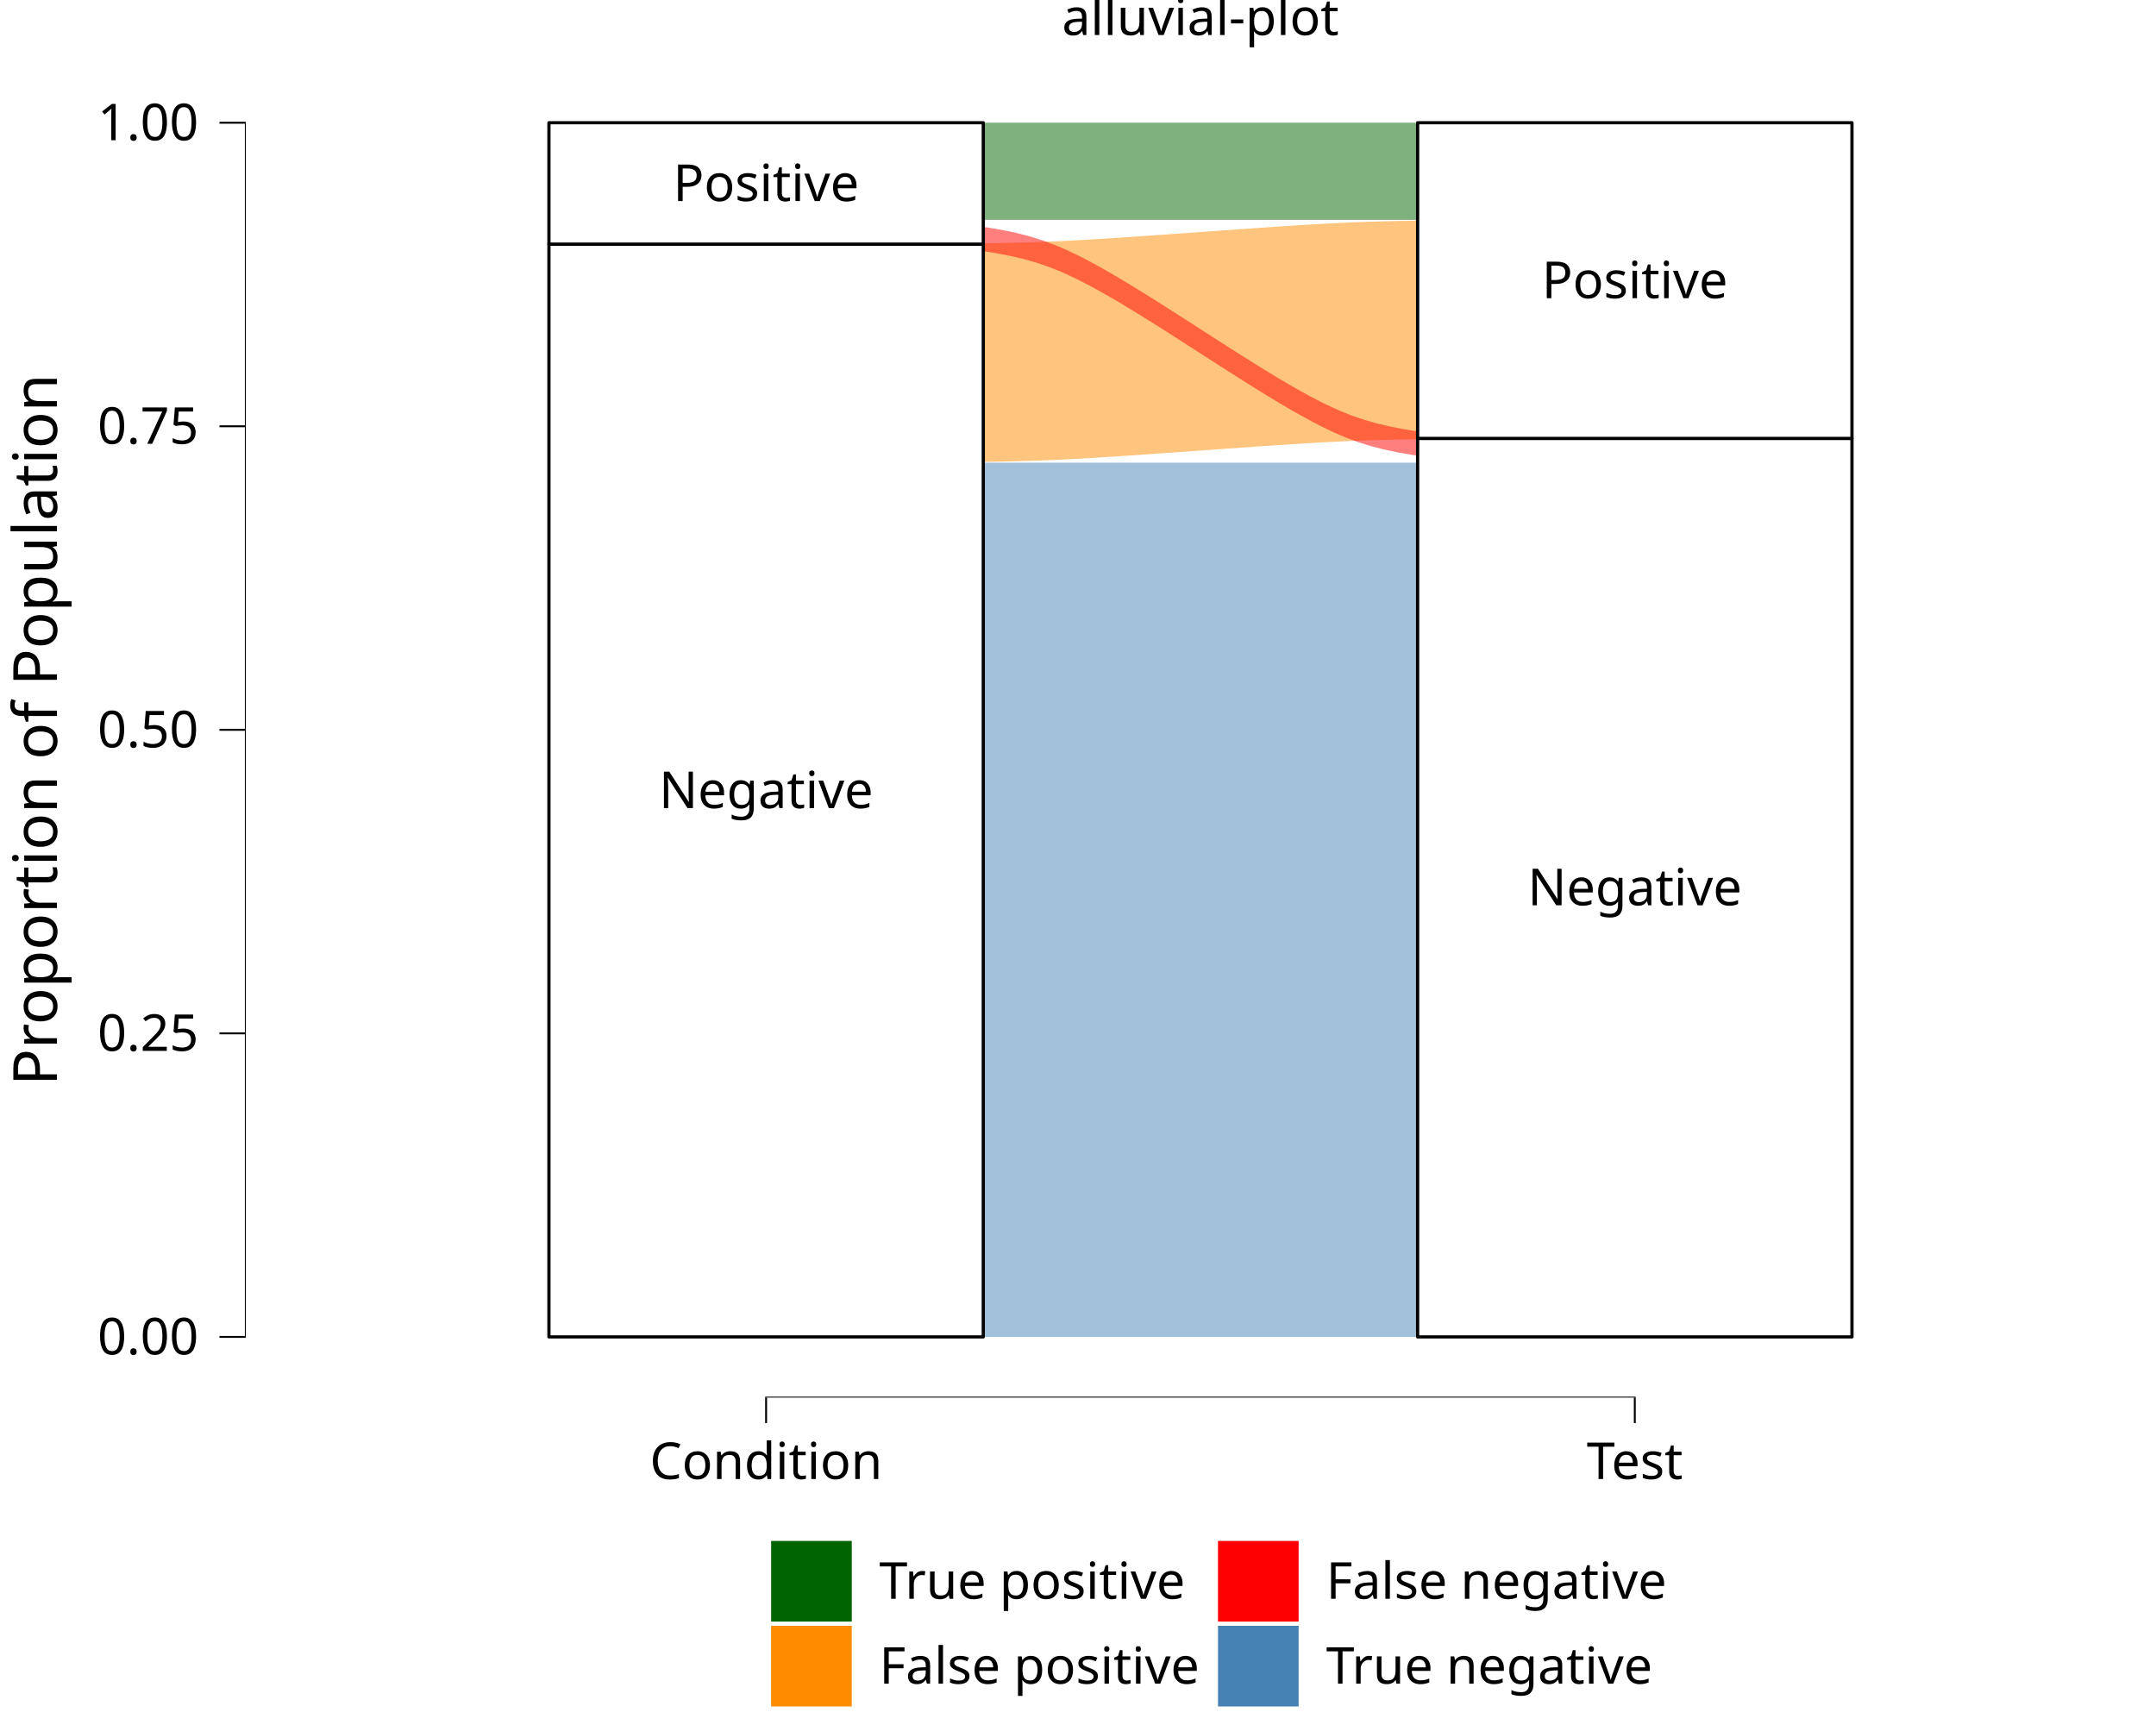
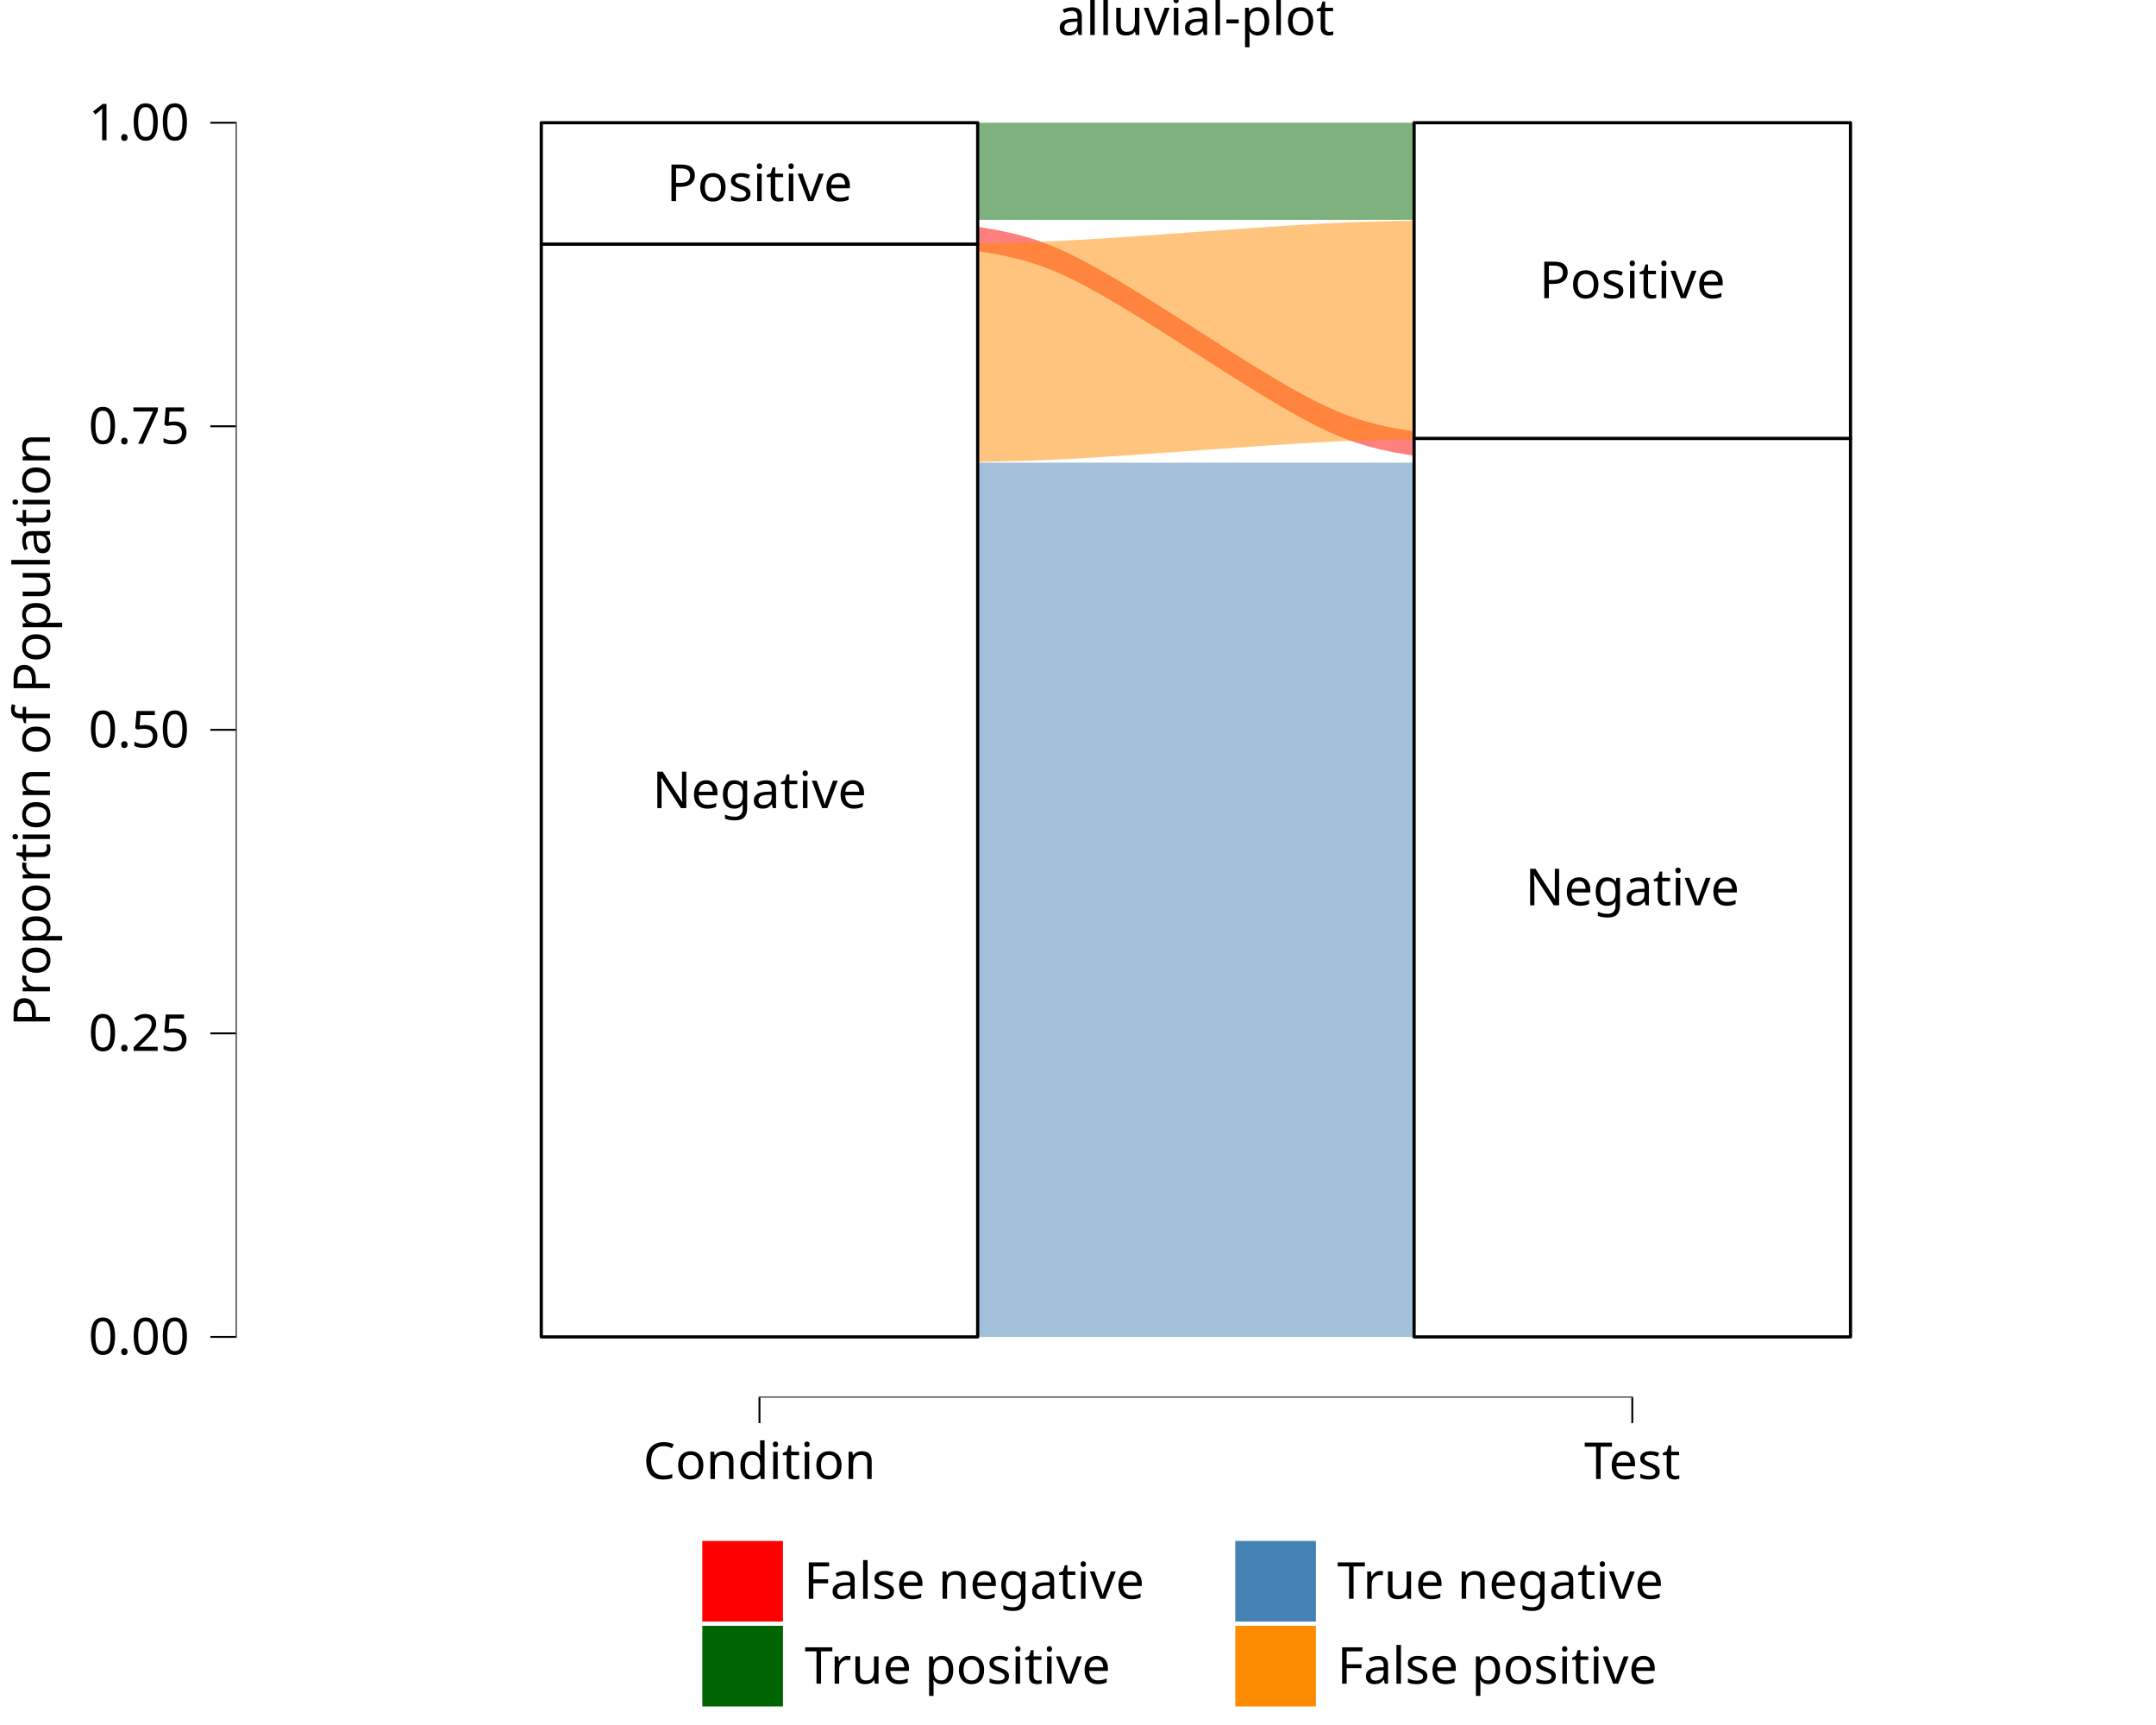
<svg xmlns="http://www.w3.org/2000/svg" class="svglite" data-engine-version="2.0" width="720.00pt" height="576.00pt" viewBox="0 0 720.00 576.00">
  <defs>
    <style type="text/css">
    .svglite line, .svglite polyline, .svglite polygon, .svglite path, .svglite rect, .svglite circle {
      fill: none;
      stroke: #000000;
      stroke-linecap: round;
      stroke-linejoin: round;
      stroke-miterlimit: 10.00;
    }
  </style>
  </defs>
  <rect width="100%" height="100%" style="stroke: none; fill: #FFFFFF;" />
  <defs>
    <clipPath id="cpMC4wMHw3MjAuMDB8MC4wMHw1NzYuMDA=">
      <rect x="0.00" y="0.00" width="720.00" height="576.00" />
    </clipPath>
  </defs>
  <g clip-path="url(#cpMC4wMHw3MjAuMDB8MC4wMHw1NzYuMDA=)">
-     <rect x="0.00" y="0.00" width="720.00" height="576.00" style="stroke-width: 10.67; stroke: none;" />
+     <rect x="-0" y="0.00" width="720.00" height="576.00" style="stroke-width: 10.67; stroke: none;" />
  </g>
  <defs>
-     <clipPath id="cpODEuNzh8NzIwLjAwfDIwLjcxfDQ2Ni42OA==">
-       <rect x="81.78" y="20.71" width="638.22" height="445.97" />
+     <clipPath id="cpNzguNzR8NzIwLjAwfDIwLjcxfDQ2Ni42OA==">
+       <rect x="78.74" y="20.71" width="641.26" height="445.97" />
    </clipPath>
  </defs>
-   <g clip-path="url(#cpODEuNzh8NzIwLjAwfDIwLjcxfDQ2Ni42OA==)">
-     <rect x="81.78" y="20.71" width="638.22" height="445.97" style="stroke-width: 10.67; stroke: none;" />
-     <polygon points="207.49,73.41 304.19,73.41 304.30,73.41 305.00,73.41 306.69,73.41 309.55,73.41 313.46,73.41 318.14,73.41 323.22,73.41 328.36,73.41 333.35,73.41 338.07,73.41 342.52,73.41 346.75,73.41 350.87,73.41 354.97,73.41 359.18,73.41 360.60,73.41 364.30,73.41 368.16,73.41 372.21,73.41 376.46,73.41 380.90,73.41 385.52,73.41 390.28,73.41 395.16,73.41 400.09,73.41 405.03,73.41 409.93,73.41 414.74,73.41 419.41,73.41 423.91,73.41 428.22,73.41 432.33,73.41 436.25,73.41 440.00,73.41 441.18,73.41 445.44,73.41 449.56,73.41 453.66,73.41 457.85,73.41 462.22,73.41 466.84,73.41 471.75,73.41 476.86,73.41 481.99,73.41 486.84,73.41 491.05,73.41 494.28,73.41 496.35,73.41 497.34,73.41 497.59,73.41 497.59,73.41 594.29,73.41 594.29,40.98 497.59,40.98 497.48,40.98 496.78,40.98 495.09,40.98 492.24,40.98 488.32,40.98 483.64,40.98 478.56,40.98 473.42,40.98 468.44,40.98 463.72,40.98 459.27,40.98 455.03,40.98 450.92,40.98 446.81,40.98 442.61,40.98 441.18,40.98 437.48,40.98 433.62,40.98 429.57,40.98 425.32,40.98 420.88,40.98 416.27,40.98 411.50,40.98 406.63,40.98 401.69,40.98 396.75,40.98 391.85,40.98 387.05,40.98 382.38,40.98 377.88,40.98 373.57,40.98 369.45,40.98 365.53,40.98 361.78,40.98 360.60,40.98 356.35,40.98 352.22,40.98 348.12,40.98 343.94,40.98 339.57,40.98 334.94,40.98 330.04,40.98 324.93,40.98 319.80,40.98 314.94,40.98 310.73,40.98 307.51,40.98 305.44,40.98 304.44,40.98 304.20,40.98 304.19,40.98 207.49,40.98 " style="stroke-width: 1.07; stroke: none; fill: #006400; fill-opacity: 0.50;" />
-     <polygon points="207.49,154.50 304.19,154.50 304.30,154.50 305.00,154.50 306.69,154.48 309.54,154.46 313.46,154.43 318.14,154.38 323.22,154.32 328.36,154.24 333.34,154.15 338.06,154.05 342.51,153.93 346.74,153.79 350.86,153.63 354.97,153.44 359.17,153.23 360.60,153.15 364.30,152.94 368.15,152.70 372.20,152.44 376.44,152.16 380.88,151.86 385.49,151.54 390.25,151.20 395.11,150.86 400.04,150.51 404.98,150.15 409.87,149.81 414.67,149.47 419.34,149.14 423.84,148.83 428.15,148.55 432.26,148.28 436.18,148.04 439.93,147.81 441.18,147.74 445.43,147.52 449.56,147.32 453.66,147.15 457.85,147.01 462.21,146.88 466.84,146.77 471.74,146.68 476.85,146.60 481.98,146.53 486.84,146.48 491.04,146.44 494.27,146.41 496.35,146.40 497.34,146.39 497.59,146.39 497.59,146.39 594.29,146.39 594.29,73.41 497.59,73.41 497.48,73.41 496.79,73.42 495.09,73.43 492.24,73.45 488.33,73.49 483.65,73.54 478.57,73.60 473.43,73.67 468.44,73.76 463.72,73.87 459.27,73.99 455.04,74.12 450.92,74.28 446.82,74.47 442.62,74.69 441.18,74.77 437.49,74.98 433.63,75.21 429.59,75.47 425.34,75.75 420.91,76.06 416.30,76.38 411.54,76.71 406.67,77.06 401.74,77.41 396.81,77.76 391.91,78.11 387.11,78.45 382.45,78.77 377.95,79.08 373.64,79.37 369.53,79.64 365.60,79.88 361.86,80.10 360.60,80.17 356.35,80.40 352.22,80.59 348.12,80.76 343.94,80.91 339.57,81.03 334.94,81.14 330.04,81.24 324.94,81.32 319.80,81.38 314.95,81.44 310.74,81.47 307.51,81.50 305.44,81.52 304.44,81.52 304.20,81.52 304.19,81.52 207.49,81.52 " style="stroke-width: 1.07; stroke: none; fill: #FF8C00; fill-opacity: 0.50;" />
-     <polygon points="207.49,81.52 304.19,81.52 304.30,81.53 304.97,81.56 306.62,81.66 309.39,81.85 313.22,82.16 317.81,82.58 322.81,83.13 327.90,83.79 332.85,84.58 337.55,85.48 341.98,86.52 346.19,87.73 350.27,89.12 354.32,90.75 358.45,92.63 360.60,93.69 364.02,95.46 367.57,97.40 371.29,99.52 375.17,101.82 379.22,104.28 383.43,106.88 387.78,109.62 392.23,112.45 396.77,115.36 401.34,118.30 405.91,121.24 410.43,124.13 414.87,126.95 419.19,129.66 423.37,132.24 427.39,134.67 431.24,136.93 434.92,139.01 438.45,140.92 441.18,142.34 445.39,144.36 449.47,146.11 453.52,147.62 457.66,148.91 461.96,150.03 466.52,151.01 471.35,151.85 476.39,152.57 481.47,153.18 486.32,153.67 490.58,154.03 493.91,154.28 496.12,154.42 497.25,154.48 497.58,154.50 497.59,154.50 594.29,154.50 594.29,146.39 497.59,146.39 497.49,146.39 496.81,146.35 495.17,146.25 492.39,146.06 488.57,145.76 483.98,145.33 478.97,144.79 473.88,144.12 468.93,143.34 464.24,142.43 459.81,141.39 455.60,140.19 451.52,138.79 447.46,137.17 443.33,135.29 441.18,134.23 437.77,132.46 434.21,130.51 430.50,128.39 426.61,126.10 422.56,123.64 418.36,121.03 414.01,118.30 409.55,115.46 405.02,112.55 400.44,109.61 395.88,106.68 391.35,103.78 386.91,100.97 382.59,98.25 378.41,95.67 374.40,93.25 370.55,90.99 366.87,88.90 363.34,86.99 360.60,85.58 356.40,83.56 352.31,81.81 348.26,80.30 344.13,79.00 339.82,77.88 335.26,76.91 330.43,76.07 325.40,75.34 320.31,74.74 315.47,74.25 311.21,73.88 307.88,73.64 305.67,73.50 304.54,73.43 304.21,73.41 304.19,73.41 207.49,73.41 " style="stroke-width: 1.07; stroke: none; fill: #FF0000; fill-opacity: 0.50;" />
-     <polygon points="207.49,446.41 304.19,446.41 304.30,446.41 305.00,446.41 306.69,446.41 309.55,446.41 313.46,446.41 318.14,446.41 323.22,446.41 328.36,446.41 333.35,446.41 338.07,446.41 342.52,446.41 346.75,446.41 350.87,446.41 354.97,446.41 359.18,446.41 360.60,446.41 364.30,446.41 368.16,446.41 372.21,446.41 376.46,446.41 380.90,446.41 385.52,446.41 390.28,446.41 395.16,446.41 400.09,446.41 405.03,446.41 409.93,446.41 414.74,446.41 419.41,446.41 423.91,446.41 428.22,446.41 432.33,446.41 436.25,446.41 440.00,446.41 441.18,446.41 445.44,446.41 449.56,446.41 453.66,446.41 457.85,446.41 462.22,446.41 466.84,446.41 471.75,446.41 476.86,446.41 481.99,446.41 486.84,446.41 491.05,446.41 494.28,446.41 496.35,446.41 497.34,446.41 497.59,446.41 497.59,446.41 594.29,446.41 594.29,154.50 497.59,154.50 497.48,154.50 496.78,154.50 495.09,154.50 492.24,154.50 488.32,154.50 483.64,154.50 478.56,154.50 473.42,154.50 468.44,154.50 463.72,154.50 459.27,154.50 455.03,154.50 450.92,154.50 446.81,154.50 442.61,154.50 441.18,154.50 437.48,154.50 433.62,154.50 429.57,154.50 425.32,154.50 420.88,154.50 416.27,154.50 411.50,154.50 406.63,154.50 401.69,154.50 396.75,154.50 391.85,154.50 387.05,154.50 382.38,154.50 377.88,154.50 373.57,154.50 369.45,154.50 365.53,154.50 361.78,154.50 360.60,154.50 356.35,154.50 352.22,154.50 348.12,154.50 343.94,154.50 339.57,154.50 334.94,154.50 330.04,154.50 324.93,154.50 319.80,154.50 314.94,154.50 310.73,154.50 307.51,154.50 305.44,154.50 304.44,154.50 304.20,154.50 304.19,154.50 207.49,154.50 " style="stroke-width: 1.07; stroke: none; fill: #4682B4; fill-opacity: 0.50;" />
-     <polygon points="183.32,81.52 328.37,81.52 328.37,446.41 183.32,446.41 183.32,81.52 " style="stroke-width: 1.07; stroke-linecap: butt; fill: #FFFFFF;" />
-     <polygon points="183.32,40.98 328.37,40.98 328.37,81.52 183.32,81.52 183.32,40.98 " style="stroke-width: 1.07; stroke-linecap: butt; fill: #FFFFFF;" />
-     <polygon points="473.42,146.39 618.47,146.39 618.47,446.41 473.42,446.41 473.42,146.39 " style="stroke-width: 1.07; stroke-linecap: butt; fill: #FFFFFF;" />
-     <polygon points="473.42,40.98 618.47,40.98 618.47,146.39 473.42,146.39 473.42,40.98 " style="stroke-width: 1.07; stroke-linecap: butt; fill: #FFFFFF;" />
-     <text x="255.84" y="269.84" text-anchor="middle" style="font-size: 17.07px; font-family: sans;" textLength="67.39px" lengthAdjust="spacingAndGlyphs">Negative</text>
-     <text x="255.84" y="67.13" text-anchor="middle" style="font-size: 17.07px; font-family: sans;" textLength="59.79px" lengthAdjust="spacingAndGlyphs">Positive</text>
-     <text x="545.94" y="302.28" text-anchor="middle" style="font-size: 17.07px; font-family: sans;" textLength="67.39px" lengthAdjust="spacingAndGlyphs">Negative</text>
-     <text x="545.94" y="99.56" text-anchor="middle" style="font-size: 17.07px; font-family: sans;" textLength="59.79px" lengthAdjust="spacingAndGlyphs">Positive</text>
-     <line x1="255.52" y1="466.68" x2="546.26" y2="466.68" style="stroke-width: 0.64; stroke-linecap: butt;" />
-     <line x1="81.78" y1="446.73" x2="81.78" y2="40.66" style="stroke-width: 0.64; stroke-linecap: butt;" />
-     <rect x="81.78" y="20.71" width="638.22" height="445.97" style="stroke-width: 0.00; stroke: none;" />
+   <g clip-path="url(#cpNzguNzR8NzIwLjAwfDIwLjcxfDQ2Ni42OA==)">
+     <rect x="78.74" y="20.71" width="641.26" height="445.97" style="stroke-width: 10.67; stroke: none;" />
+     <polygon points="205.05,81.52 302.21,81.52 302.31,81.53 302.99,81.56 304.63,81.66 307.40,81.85 311.23,82.15 315.82,82.58 320.84,83.12 325.94,83.78 330.91,84.56 335.62,85.46 340.06,86.50 344.29,87.69 348.38,89.08 352.45,90.69 356.58,92.56 358.89,93.69 362.31,95.46 365.88,97.40 369.60,99.51 373.50,101.80 377.56,104.25 381.78,106.85 386.14,109.58 390.61,112.41 395.15,115.31 399.74,118.25 404.32,121.18 408.86,124.07 413.31,126.89 417.65,129.60 421.85,132.18 425.88,134.60 429.75,136.86 433.44,138.95 436.99,140.86 439.85,142.34 444.07,144.35 448.16,146.10 452.22,147.61 456.36,148.90 460.68,150.02 465.25,150.99 470.08,151.84 475.13,152.56 480.23,153.17 485.10,153.66 489.38,154.02 492.75,154.27 495.00,154.42 496.16,154.48 496.51,154.50 496.53,154.50 593.69,154.50 593.69,146.39 496.53,146.39 496.43,146.39 495.75,146.35 494.11,146.25 491.34,146.06 487.51,145.76 482.92,145.34 477.90,144.80 472.80,144.13 467.83,143.36 463.12,142.46 458.67,141.42 454.45,140.22 450.36,138.84 446.29,137.22 442.15,135.35 439.85,134.23 436.43,132.46 432.86,130.52 429.14,128.40 425.24,126.11 421.18,123.66 416.96,121.06 412.60,118.33 408.13,115.50 403.59,112.60 399.00,109.67 394.42,106.74 389.88,103.84 385.43,101.03 381.09,98.32 376.89,95.74 372.86,93.31 368.99,91.05 365.29,88.96 361.75,87.05 358.89,85.58 354.67,83.56 350.58,81.81 346.52,80.31 342.37,79.01 338.06,77.89 333.49,76.92 328.65,76.08 323.61,75.35 318.51,74.75 313.64,74.26 309.36,73.89 305.99,73.64 303.74,73.50 302.58,73.43 302.23,73.41 302.21,73.41 205.05,73.41 " style="stroke-width: 1.07; stroke: none; fill: #FF0000; fill-opacity: 0.50;" />
+     <polygon points="205.05,73.41 302.21,73.41 302.32,73.41 303.01,73.41 304.70,73.41 307.55,73.41 311.47,73.41 316.16,73.41 321.24,73.41 326.40,73.41 331.40,73.41 336.14,73.41 340.60,73.41 344.85,73.41 348.98,73.41 353.09,73.41 357.30,73.41 358.89,73.41 362.59,73.41 366.47,73.41 370.52,73.41 374.78,73.41 379.23,73.41 383.86,73.41 388.63,73.41 393.51,73.41 398.46,73.41 403.41,73.41 408.32,73.41 413.14,73.41 417.83,73.41 422.35,73.41 426.67,73.41 430.81,73.41 434.74,73.41 438.51,73.41 439.85,73.41 444.11,73.41 448.25,73.41 452.36,73.41 456.56,73.41 460.93,73.41 465.57,73.41 470.48,73.41 475.60,73.41 480.74,73.41 485.62,73.41 489.86,73.41 493.12,73.41 495.23,73.41 496.26,73.41 496.52,73.41 496.53,73.41 593.69,73.41 593.69,40.98 496.53,40.98 496.42,40.98 495.72,40.98 494.03,40.98 491.19,40.98 487.27,40.98 482.58,40.98 477.50,40.98 472.34,40.98 467.34,40.98 462.60,40.98 458.14,40.98 453.89,40.98 449.76,40.98 445.64,40.98 441.44,40.98 439.85,40.98 436.15,40.98 432.27,40.98 428.22,40.98 423.96,40.98 419.51,40.98 414.88,40.98 410.11,40.98 405.23,40.98 400.28,40.98 395.33,40.98 390.41,40.98 385.60,40.98 380.91,40.98 376.39,40.98 372.06,40.98 367.93,40.98 364.00,40.98 360.23,40.98 358.89,40.98 354.62,40.98 350.49,40.98 346.38,40.98 342.18,40.98 337.81,40.98 333.17,40.98 328.26,40.98 323.14,40.98 318.00,40.98 313.12,40.98 308.88,40.98 305.62,40.98 303.51,40.98 302.48,40.98 302.21,40.98 302.21,40.98 205.05,40.98 " style="stroke-width: 1.07; stroke: none; fill: #006400; fill-opacity: 0.50;" />
+     <polygon points="205.05,446.41 302.21,446.41 302.32,446.41 303.01,446.41 304.70,446.41 307.55,446.41 311.47,446.41 316.16,446.41 321.24,446.41 326.40,446.41 331.40,446.41 336.14,446.41 340.60,446.41 344.85,446.41 348.98,446.41 353.09,446.41 357.30,446.41 358.89,446.41 362.59,446.41 366.47,446.41 370.52,446.41 374.78,446.41 379.23,446.41 383.86,446.41 388.63,446.41 393.51,446.41 398.46,446.41 403.41,446.41 408.32,446.41 413.14,446.41 417.83,446.41 422.35,446.41 426.67,446.41 430.81,446.41 434.74,446.41 438.51,446.41 439.85,446.41 444.11,446.41 448.25,446.41 452.36,446.41 456.56,446.41 460.93,446.41 465.57,446.41 470.48,446.41 475.60,446.41 480.74,446.41 485.62,446.41 489.86,446.41 493.12,446.41 495.23,446.41 496.26,446.41 496.52,446.41 496.53,446.41 593.69,446.41 593.69,154.50 496.53,154.50 496.42,154.50 495.72,154.50 494.03,154.50 491.19,154.50 487.27,154.50 482.58,154.50 477.50,154.50 472.34,154.50 467.34,154.50 462.60,154.50 458.14,154.50 453.89,154.50 449.76,154.50 445.64,154.50 441.44,154.50 439.85,154.50 436.15,154.50 432.27,154.50 428.22,154.50 423.96,154.50 419.51,154.50 414.88,154.50 410.11,154.50 405.23,154.50 400.28,154.50 395.33,154.50 390.41,154.50 385.60,154.50 380.91,154.50 376.39,154.50 372.06,154.50 367.93,154.50 364.00,154.50 360.23,154.50 358.89,154.50 354.62,154.50 350.49,154.50 346.38,154.50 342.18,154.50 337.81,154.50 333.17,154.50 328.26,154.50 323.14,154.50 318.00,154.50 313.12,154.50 308.88,154.50 305.62,154.50 303.51,154.50 302.48,154.50 302.21,154.50 302.21,154.50 205.05,154.50 " style="stroke-width: 1.07; stroke: none; fill: #4682B4; fill-opacity: 0.50;" />
+     <polygon points="205.05,154.50 302.21,154.50 302.32,154.50 303.01,154.50 304.70,154.48 307.55,154.46 311.47,154.43 316.15,154.38 321.24,154.32 326.39,154.24 331.39,154.15 336.13,154.05 340.59,153.93 344.84,153.80 348.97,153.64 353.09,153.45 357.29,153.24 358.89,153.15 362.59,152.94 366.46,152.70 370.51,152.44 374.76,152.16 379.20,151.86 383.82,151.54 388.59,151.21 393.47,150.87 398.41,150.51 403.36,150.16 408.26,149.82 413.08,149.48 417.76,149.15 422.28,148.84 426.60,148.56 430.73,148.29 434.67,148.04 438.43,147.82 439.85,147.74 444.11,147.52 448.25,147.32 452.36,147.15 456.55,147.01 460.93,146.88 465.56,146.77 470.47,146.68 475.59,146.60 480.74,146.53 485.61,146.48 489.85,146.44 493.12,146.41 495.23,146.40 496.26,146.39 496.52,146.39 496.53,146.39 593.69,146.39 593.69,73.41 496.53,73.41 496.42,73.41 495.73,73.42 494.04,73.43 491.19,73.45 487.27,73.49 482.59,73.53 477.50,73.60 472.35,73.67 467.35,73.76 462.61,73.86 458.14,73.98 453.89,74.12 449.77,74.28 445.65,74.46 441.45,74.68 439.85,74.77 436.15,74.98 432.28,75.21 428.23,75.47 423.98,75.75 419.53,76.05 414.91,76.37 410.15,76.70 405.27,77.05 400.33,77.40 395.38,77.75 390.47,78.10 385.66,78.44 380.98,78.76 376.46,79.07 372.14,79.36 368.01,79.63 364.07,79.87 360.31,80.09 358.89,80.17 354.62,80.40 350.49,80.59 346.38,80.76 342.19,80.91 337.81,81.03 333.17,81.14 328.27,81.23 323.15,81.31 318.00,81.38 313.13,81.43 308.89,81.47 305.62,81.50 303.51,81.51 302.48,81.52 302.21,81.52 302.21,81.52 205.05,81.52 " style="stroke-width: 1.07; stroke: none; fill: #FF8C00; fill-opacity: 0.50;" />
+     <polygon points="180.76,81.52 326.50,81.52 326.50,446.41 180.76,446.41 180.76,81.52 " style="stroke-width: 1.07; stroke-linecap: butt; fill: #FFFFFF;" />
+     <polygon points="180.76,40.98 326.50,40.98 326.50,81.52 180.76,81.52 180.76,40.98 " style="stroke-width: 1.07; stroke-linecap: butt; fill: #FFFFFF;" />
+     <polygon points="472.24,146.39 617.98,146.39 617.98,446.41 472.24,446.41 472.24,146.39 " style="stroke-width: 1.07; stroke-linecap: butt; fill: #FFFFFF;" />
+     <polygon points="472.24,40.98 617.98,40.98 617.98,146.39 472.24,146.39 472.24,40.98 " style="stroke-width: 1.07; stroke-linecap: butt; fill: #FFFFFF;" />
+     <text x="253.63" y="269.84" text-anchor="middle" style="font-size: 17.07px; font-family: sans;" textLength="67.39px" lengthAdjust="spacingAndGlyphs">Negative</text>
+     <text x="253.63" y="67.13" text-anchor="middle" style="font-size: 17.07px; font-family: sans;" textLength="59.79px" lengthAdjust="spacingAndGlyphs">Positive</text>
+     <text x="545.11" y="302.28" text-anchor="middle" style="font-size: 17.07px; font-family: sans;" textLength="67.39px" lengthAdjust="spacingAndGlyphs">Negative</text>
+     <text x="545.11" y="99.56" text-anchor="middle" style="font-size: 17.07px; font-family: sans;" textLength="59.79px" lengthAdjust="spacingAndGlyphs">Positive</text>
+     <line x1="253.31" y1="466.68" x2="545.43" y2="466.68" style="stroke-width: 0.64; stroke-linecap: butt;" />
+     <line x1="78.74" y1="446.73" x2="78.74" y2="40.66" style="stroke-width: 0.64; stroke-linecap: butt;" />
+     <rect x="78.74" y="20.71" width="641.26" height="445.97" style="stroke-width: 0.00; stroke: none;" />
  </g>
  <g clip-path="url(#cpMC4wMHw3MjAuMDB8MC4wMHw1NzYuMDA=)">
-     <polyline points="81.78,466.68 81.78,20.71 " style="stroke-width: 0.00; stroke: none; stroke-linecap: butt;" />
-     <text x="66.31" y="452.26" text-anchor="end" style="font-size: 17.00px; font-family: sans;" textLength="33.09px" lengthAdjust="spacingAndGlyphs">0.00</text>
-     <text x="66.31" y="350.90" text-anchor="end" style="font-size: 17.00px; font-family: sans;" textLength="33.09px" lengthAdjust="spacingAndGlyphs">0.25</text>
-     <text x="66.31" y="249.55" text-anchor="end" style="font-size: 17.00px; font-family: sans;" textLength="33.09px" lengthAdjust="spacingAndGlyphs">0.50</text>
-     <text x="66.31" y="148.19" text-anchor="end" style="font-size: 17.00px; font-family: sans;" textLength="33.09px" lengthAdjust="spacingAndGlyphs">0.75</text>
-     <text x="66.31" y="46.83" text-anchor="end" style="font-size: 17.00px; font-family: sans;" textLength="33.09px" lengthAdjust="spacingAndGlyphs">1.00</text>
-     <polyline points="73.28,446.41 81.78,446.41 " style="stroke-width: 0.64; stroke-linecap: butt;" />
-     <polyline points="73.28,345.05 81.78,345.05 " style="stroke-width: 0.64; stroke-linecap: butt;" />
-     <polyline points="73.28,243.70 81.78,243.70 " style="stroke-width: 0.64; stroke-linecap: butt;" />
-     <polyline points="73.28,142.34 81.78,142.34 " style="stroke-width: 0.64; stroke-linecap: butt;" />
-     <polyline points="73.28,40.98 81.78,40.98 " style="stroke-width: 0.64; stroke-linecap: butt;" />
-     <polyline points="81.78,466.68 720.00,466.68 " style="stroke-width: 0.00; stroke: none; stroke-linecap: butt;" />
-     <polyline points="255.84,475.19 255.84,466.68 " style="stroke-width: 0.64; stroke-linecap: butt;" />
-     <polyline points="545.94,475.19 545.94,466.68 " style="stroke-width: 0.64; stroke-linecap: butt;" />
-     <text x="255.84" y="493.86" text-anchor="middle" style="font-size: 17.00px; font-family: sans;" textLength="71.83px" lengthAdjust="spacingAndGlyphs">Condition</text>
-     <text x="545.94" y="493.86" text-anchor="middle" style="font-size: 17.00px; font-family: sans;" textLength="33.07px" lengthAdjust="spacingAndGlyphs">Test</text>
-     <text transform="translate(19.02,243.70) rotate(-90)" text-anchor="middle" style="font-size: 20.40px; font-family: sans;" textLength="218.89px" lengthAdjust="spacingAndGlyphs">Proportion of Population</text>
-     <rect x="242.87" y="508.35" width="316.05" height="67.65" style="stroke-width: 0.75; stroke: none;" />
-     <rect x="242.87" y="508.35" width="316.05" height="67.65" style="stroke-width: 10.67; stroke: none;" />
-     <rect x="256.81" y="513.83" width="28.35" height="28.35" style="stroke-width: 10.67; stroke: none;" />
-     <rect x="257.52" y="514.54" width="26.93" height="26.93" style="stroke-width: 1.07; stroke: none; stroke-linecap: butt; stroke-linejoin: miter; fill: #006400;" />
-     <rect x="256.81" y="542.17" width="28.35" height="28.35" style="stroke-width: 10.67; stroke: none;" />
-     <rect x="257.52" y="542.88" width="26.93" height="26.93" style="stroke-width: 1.07; stroke: none; stroke-linecap: butt; stroke-linejoin: miter; fill: #FF8C00;" />
-     <rect x="406.05" y="513.83" width="28.35" height="28.35" style="stroke-width: 10.67; stroke: none;" />
-     <rect x="406.75" y="514.54" width="26.93" height="26.93" style="stroke-width: 1.07; stroke: none; stroke-linecap: butt; stroke-linejoin: miter; fill: #FF0000;" />
-     <rect x="406.05" y="542.17" width="28.35" height="28.35" style="stroke-width: 10.67; stroke: none;" />
-     <rect x="406.75" y="542.88" width="26.93" height="26.93" style="stroke-width: 1.07; stroke: none; stroke-linecap: butt; stroke-linejoin: miter; fill: #4682B4;" />
-     <text x="293.63" y="533.85" style="font-size: 17.00px; font-family: sans;" textLength="97.33px" lengthAdjust="spacingAndGlyphs">True positive</text>
-     <text x="293.63" y="562.20" style="font-size: 17.00px; font-family: sans;" textLength="103.95px" lengthAdjust="spacingAndGlyphs">False positive</text>
-     <text x="442.86" y="533.85" style="font-size: 17.00px; font-family: sans;" textLength="110.58px" lengthAdjust="spacingAndGlyphs">False negative</text>
-     <text x="442.86" y="562.20" style="font-size: 17.00px; font-family: sans;" textLength="103.96px" lengthAdjust="spacingAndGlyphs">True negative</text>
-     <text x="400.89" y="11.70" text-anchor="middle" style="font-size: 17.00px; font-family: sans;" textLength="85.04px" lengthAdjust="spacingAndGlyphs">alluvial-plot</text>
+     <polyline points="78.74,466.68 78.74,20.71 " style="stroke-width: 0.00; stroke: none; stroke-linecap: butt;" />
+     <text x="63.26" y="452.26" text-anchor="end" style="font-size: 17.00px; font-family: sans;" textLength="33.09px" lengthAdjust="spacingAndGlyphs">0.00</text>
+     <text x="63.26" y="350.90" text-anchor="end" style="font-size: 17.00px; font-family: sans;" textLength="33.09px" lengthAdjust="spacingAndGlyphs">0.25</text>
+     <text x="63.26" y="249.55" text-anchor="end" style="font-size: 17.00px; font-family: sans;" textLength="33.09px" lengthAdjust="spacingAndGlyphs">0.50</text>
+     <text x="63.26" y="148.19" text-anchor="end" style="font-size: 17.00px; font-family: sans;" textLength="33.09px" lengthAdjust="spacingAndGlyphs">0.75</text>
+     <text x="63.26" y="46.83" text-anchor="end" style="font-size: 17.00px; font-family: sans;" textLength="33.09px" lengthAdjust="spacingAndGlyphs">1.00</text>
+     <polyline points="70.24,446.41 78.74,446.41 " style="stroke-width: 0.64; stroke-linecap: butt;" />
+     <polyline points="70.24,345.05 78.74,345.05 " style="stroke-width: 0.64; stroke-linecap: butt;" />
+     <polyline points="70.24,243.70 78.74,243.70 " style="stroke-width: 0.64; stroke-linecap: butt;" />
+     <polyline points="70.24,142.34 78.74,142.34 " style="stroke-width: 0.64; stroke-linecap: butt;" />
+     <polyline points="70.24,40.98 78.74,40.98 " style="stroke-width: 0.64; stroke-linecap: butt;" />
+     <polyline points="78.74,466.68 720.00,466.68 " style="stroke-width: 0.00; stroke: none; stroke-linecap: butt;" />
+     <polyline points="253.63,475.19 253.63,466.68 " style="stroke-width: 0.64; stroke-linecap: butt;" />
+     <polyline points="545.11,475.19 545.11,466.68 " style="stroke-width: 0.64; stroke-linecap: butt;" />
+     <text x="253.63" y="493.86" text-anchor="middle" style="font-size: 17.00px; font-family: sans;" textLength="71.83px" lengthAdjust="spacingAndGlyphs">Condition</text>
+     <text x="545.11" y="493.86" text-anchor="middle" style="font-size: 17.00px; font-family: sans;" textLength="33.07px" lengthAdjust="spacingAndGlyphs">Test</text>
+     <text transform="translate(16.68,243.70) rotate(-90)" text-anchor="middle" style="font-size: 17.00px; font-family: sans;" textLength="182.41px" lengthAdjust="spacingAndGlyphs">Proportion of Population</text>
+     <rect x="219.89" y="508.35" width="358.97" height="67.65" style="stroke-width: 0.75; stroke: none;" />
+     <rect x="219.89" y="508.35" width="358.97" height="67.65" style="stroke-width: 10.67; stroke: none;" />
+     <rect x="233.83" y="513.83" width="28.35" height="28.35" style="stroke-width: 10.67; stroke: none;" />
+     <rect x="234.54" y="514.54" width="26.93" height="26.93" style="stroke-width: 1.07; stroke: none; stroke-linecap: butt; stroke-linejoin: miter; fill: #FF0000;" />
+     <rect x="233.83" y="542.17" width="28.35" height="28.35" style="stroke-width: 10.67; stroke: none;" />
+     <rect x="234.54" y="542.88" width="26.93" height="26.93" style="stroke-width: 1.07; stroke: none; stroke-linecap: butt; stroke-linejoin: miter; fill: #006400;" />
+     <rect x="411.81" y="513.83" width="28.35" height="28.35" style="stroke-width: 10.67; stroke: none;" />
+     <rect x="412.52" y="514.54" width="26.93" height="26.93" style="stroke-width: 1.07; stroke: none; stroke-linecap: butt; stroke-linejoin: miter; fill: #4682B4;" />
+     <rect x="411.81" y="542.17" width="28.35" height="28.35" style="stroke-width: 10.67; stroke: none;" />
+     <rect x="412.52" y="542.88" width="26.93" height="26.93" style="stroke-width: 1.07; stroke: none; stroke-linecap: butt; stroke-linejoin: miter; fill: #FF8C00;" />
+     <text x="268.44" y="533.85" style="font-size: 17.00px; font-family: sans;" textLength="110.58px" lengthAdjust="spacingAndGlyphs">False negative</text>
+     <text x="268.70" y="562.20" style="font-size: 17.00px; font-family: sans;" textLength="97.33px" lengthAdjust="spacingAndGlyphs">True positive</text>
+     <text x="446.55" y="533.85" style="font-size: 17.00px; font-family: sans;" textLength="103.96px" lengthAdjust="spacingAndGlyphs">True negative</text>
+     <text x="446.55" y="562.20" style="font-size: 17.00px; font-family: sans;" textLength="103.95px" lengthAdjust="spacingAndGlyphs">False positive</text>
+     <text x="399.37" y="11.70" text-anchor="middle" style="font-size: 17.00px; font-family: sans;" textLength="85.04px" lengthAdjust="spacingAndGlyphs">alluvial-plot</text>
  </g>
</svg>
